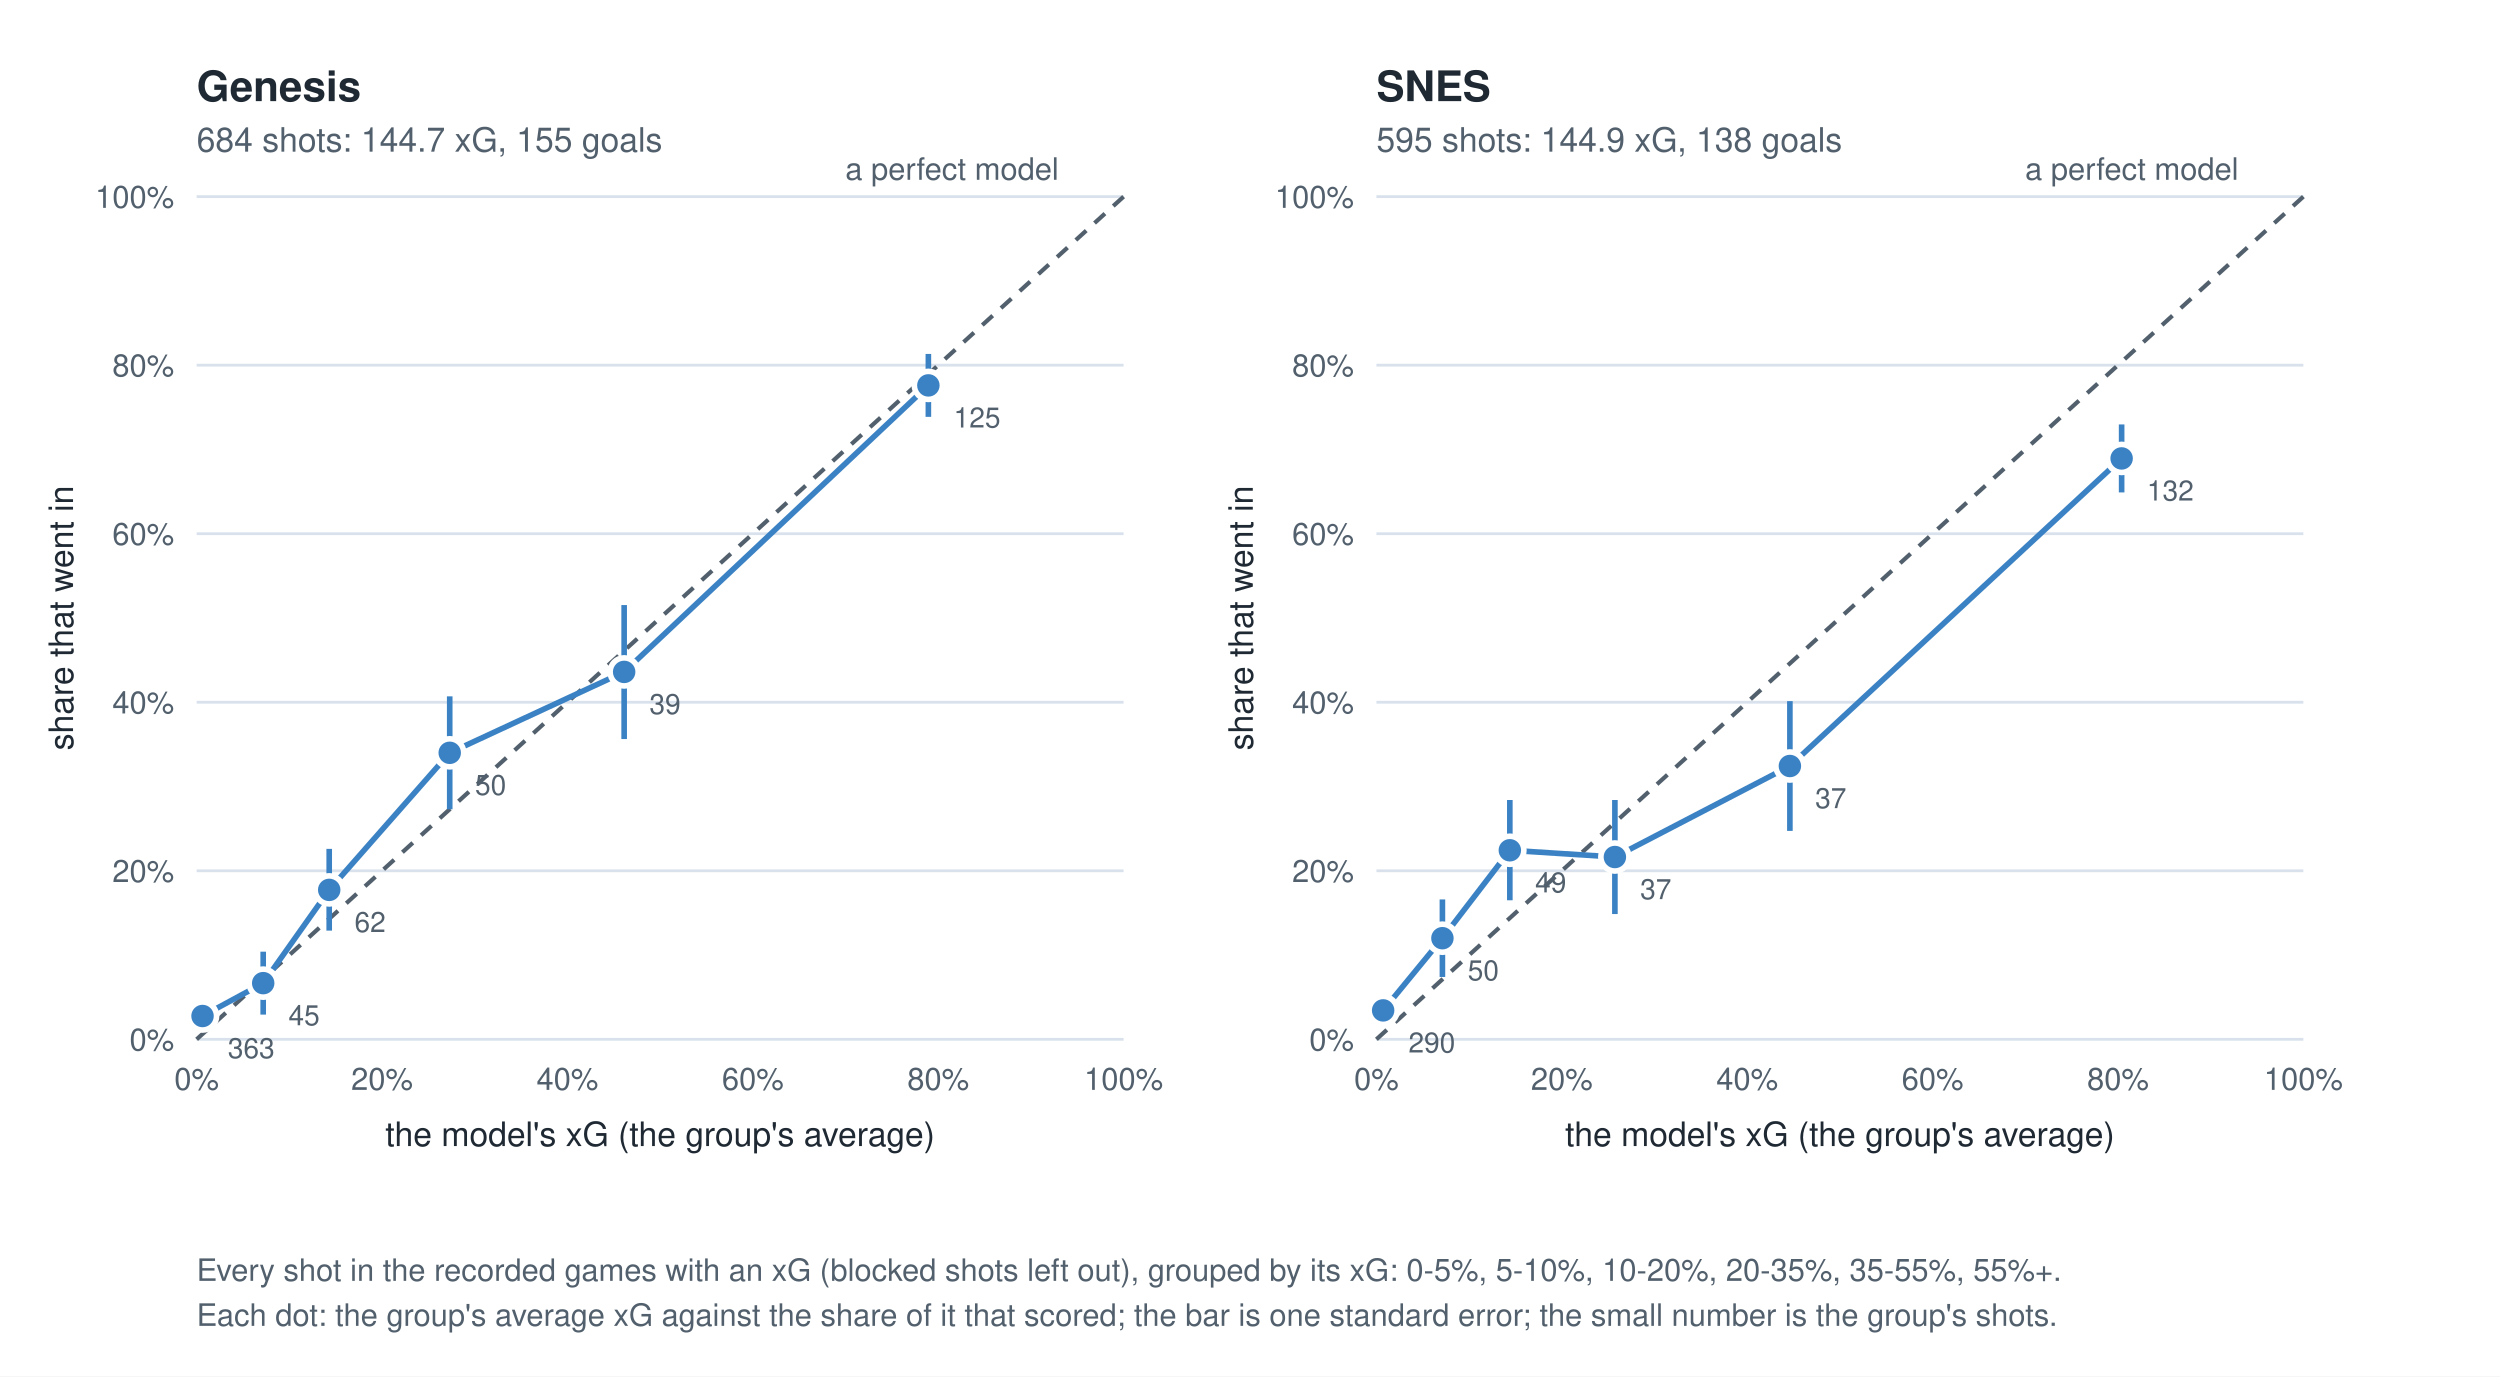
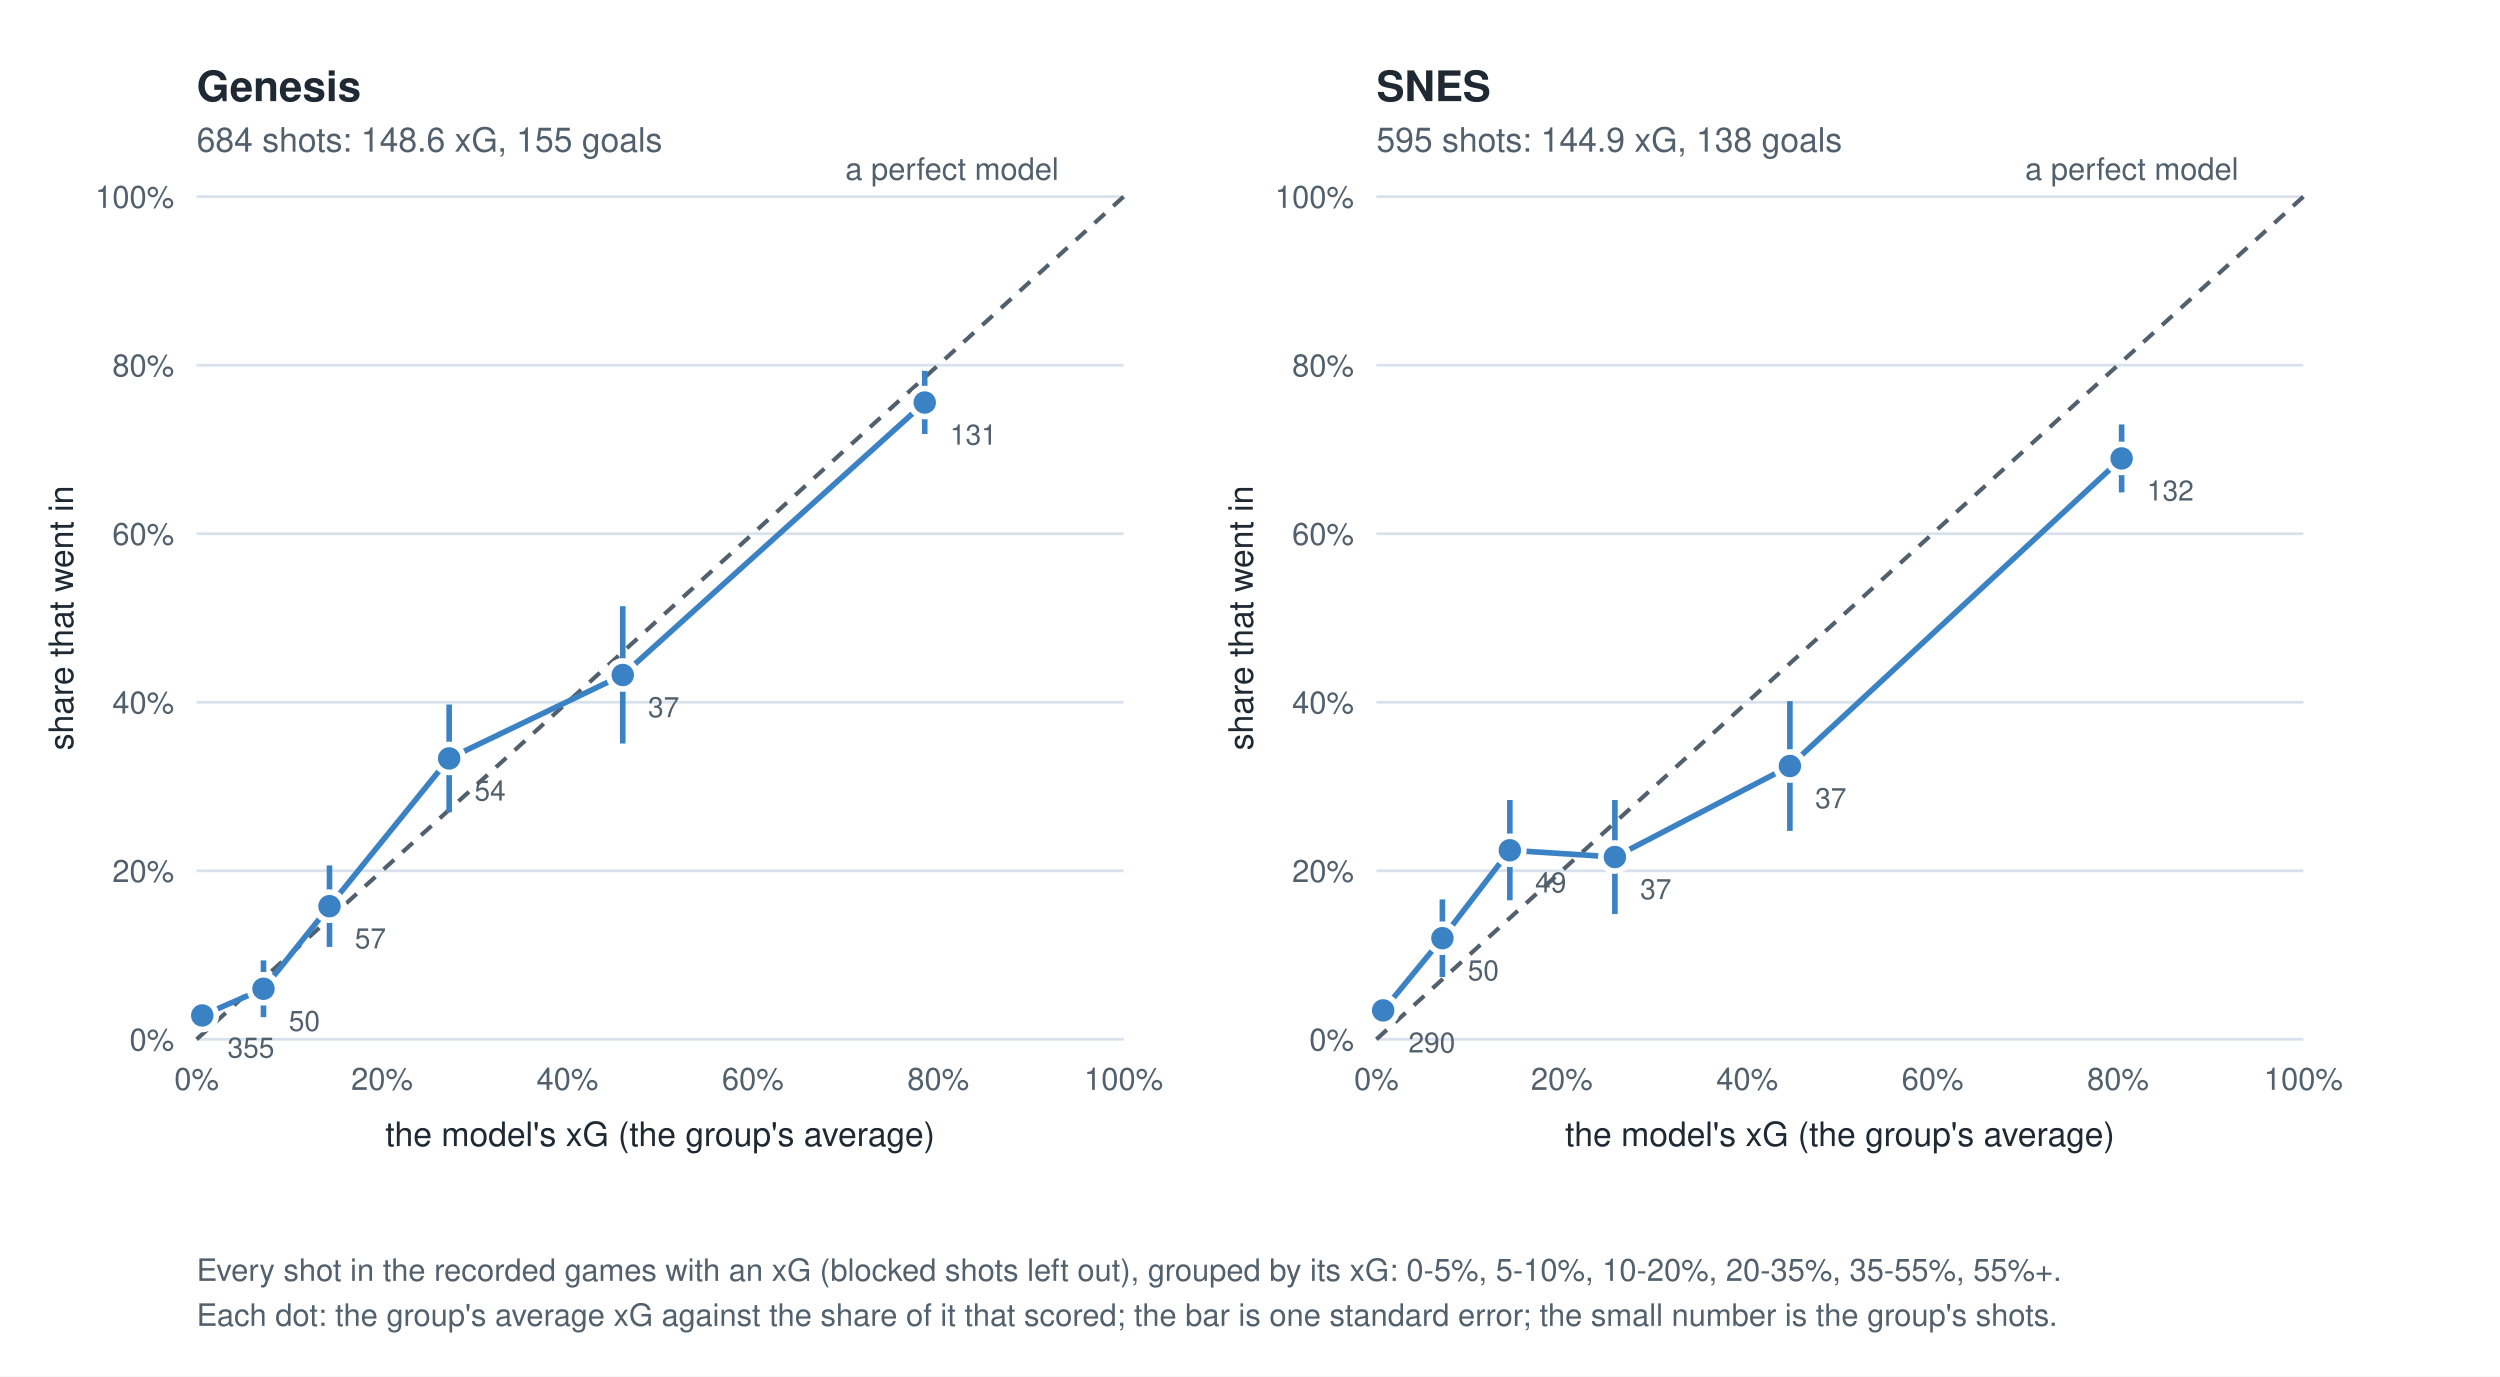
<svg xmlns="http://www.w3.org/2000/svg" width="890" height="490" viewBox="0 0 890 490" font-family="Segoe UI, Helvetica, Arial, sans-serif">
  <rect width="890" height="490" fill="#ffffff" />
  <text x="70.0" y="36.0" font-size="15" fill="#1f2933" text-anchor="start" font-weight="bold">Genesis</text>
-   <text x="70.0" y="54.0" font-size="12" fill="#52606d" text-anchor="start" font-weight="normal">684 shots: 144.7 xG, 155 goals</text>
+   <text x="70.0" y="54.0" font-size="12" fill="#52606d" text-anchor="start" font-weight="normal">684 shots: 148.6 xG, 155 goals</text>
  <line x1="70.0" y1="370.0" x2="400.0" y2="370.0" stroke="#d9e2ec" stroke-width="1" />
  <text x="62.0" y="374.0" font-size="11" fill="#52606d" text-anchor="end" font-weight="normal">0%</text>
  <text x="70.0" y="388.0" font-size="11" fill="#52606d" text-anchor="middle" font-weight="normal">0%</text>
  <line x1="70.0" y1="310.0" x2="400.0" y2="310.0" stroke="#d9e2ec" stroke-width="1" />
  <text x="62.0" y="314.0" font-size="11" fill="#52606d" text-anchor="end" font-weight="normal">20%</text>
  <text x="136.0" y="388.0" font-size="11" fill="#52606d" text-anchor="middle" font-weight="normal">20%</text>
  <line x1="70.0" y1="250.0" x2="400.0" y2="250.0" stroke="#d9e2ec" stroke-width="1" />
  <text x="62.0" y="254.0" font-size="11" fill="#52606d" text-anchor="end" font-weight="normal">40%</text>
  <text x="202.0" y="388.0" font-size="11" fill="#52606d" text-anchor="middle" font-weight="normal">40%</text>
  <line x1="70.0" y1="190.0" x2="400.0" y2="190.0" stroke="#d9e2ec" stroke-width="1" />
  <text x="62.0" y="194.0" font-size="11" fill="#52606d" text-anchor="end" font-weight="normal">60%</text>
  <text x="268.0" y="388.0" font-size="11" fill="#52606d" text-anchor="middle" font-weight="normal">60%</text>
  <line x1="70.0" y1="130.0" x2="400.0" y2="130.0" stroke="#d9e2ec" stroke-width="1" />
  <text x="62.0" y="134.0" font-size="11" fill="#52606d" text-anchor="end" font-weight="normal">80%</text>
  <text x="334.0" y="388.0" font-size="11" fill="#52606d" text-anchor="middle" font-weight="normal">80%</text>
  <line x1="70.0" y1="70.0" x2="400.0" y2="70.0" stroke="#d9e2ec" stroke-width="1" />
  <text x="62.0" y="74.0" font-size="11" fill="#52606d" text-anchor="end" font-weight="normal">100%</text>
  <text x="400.0" y="388.0" font-size="11" fill="#52606d" text-anchor="middle" font-weight="normal">100%</text>
  <line x1="70.0" y1="370.0" x2="400.0" y2="70.0" stroke="#52606d" stroke-width="1.5" stroke-dasharray="5,4" />
  <text x="376.9" y="64.0" font-size="11" fill="#52606d" text-anchor="end" font-weight="normal">a perfect model</text>
-   <line x1="72.1" y1="364.3" x2="72.1" y2="359.2" stroke="#3b82c4" stroke-width="2" />
-   <line x1="93.7" y1="361.2" x2="93.7" y2="338.8" stroke="#3b82c4" stroke-width="2" />
-   <line x1="117.2" y1="331.3" x2="117.2" y2="302.2" stroke="#3b82c4" stroke-width="2" />
-   <line x1="160.1" y1="288.1" x2="160.1" y2="247.9" stroke="#3b82c4" stroke-width="2" />
-   <line x1="222.2" y1="263.1" x2="222.2" y2="215.4" stroke="#3b82c4" stroke-width="2" />
-   <line x1="330.5" y1="148.4" x2="330.5" y2="126.0" stroke="#3b82c4" stroke-width="2" />
-   <polyline fill="none" stroke="#3b82c4" stroke-width="2" points="72.1,361.7 93.7,350.0 117.2,316.8 160.1,268.0 222.2,239.2 330.5,137.2" />
-   <circle cx="72.1" cy="361.7" r="5.0" fill="#3b82c4" fill-opacity="1" stroke="#ffffff" stroke-width="2" />
-   <text x="81.1" y="376.7" font-size="10" fill="#52606d" text-anchor="start" font-weight="normal">363</text>
-   <circle cx="93.7" cy="350.0" r="5.0" fill="#3b82c4" fill-opacity="1" stroke="#ffffff" stroke-width="2" />
-   <text x="102.7" y="365.0" font-size="10" fill="#52606d" text-anchor="start" font-weight="normal">45</text>
-   <circle cx="117.2" cy="316.8" r="5.0" fill="#3b82c4" fill-opacity="1" stroke="#ffffff" stroke-width="2" />
-   <text x="126.2" y="331.8" font-size="10" fill="#52606d" text-anchor="start" font-weight="normal">62</text>
-   <circle cx="160.1" cy="268.0" r="5.0" fill="#3b82c4" fill-opacity="1" stroke="#ffffff" stroke-width="2" />
-   <text x="169.1" y="283.0" font-size="10" fill="#52606d" text-anchor="start" font-weight="normal">50</text>
-   <circle cx="222.2" cy="239.2" r="5.0" fill="#3b82c4" fill-opacity="1" stroke="#ffffff" stroke-width="2" />
-   <text x="231.2" y="254.2" font-size="10" fill="#52606d" text-anchor="start" font-weight="normal">39</text>
-   <circle cx="330.5" cy="137.2" r="5.0" fill="#3b82c4" fill-opacity="1" stroke="#ffffff" stroke-width="2" />
-   <text x="339.5" y="152.2" font-size="10" fill="#52606d" text-anchor="start" font-weight="normal">125</text>
+   <line x1="72.0" y1="364.2" x2="72.0" y2="358.9" stroke="#3b82c4" stroke-width="2" />
+   <line x1="93.8" y1="362.1" x2="93.8" y2="341.9" stroke="#3b82c4" stroke-width="2" />
+   <line x1="117.3" y1="337.1" x2="117.3" y2="308.1" stroke="#3b82c4" stroke-width="2" />
+   <line x1="159.9" y1="289.2" x2="159.9" y2="250.8" stroke="#3b82c4" stroke-width="2" />
+   <line x1="221.7" y1="264.7" x2="221.7" y2="215.8" stroke="#3b82c4" stroke-width="2" />
+   <line x1="329.2" y1="154.5" x2="329.2" y2="132.0" stroke="#3b82c4" stroke-width="2" />
+   <polyline fill="none" stroke="#3b82c4" stroke-width="2" points="72.0,361.5 93.8,352.0 117.3,322.6 159.9,270.0 221.7,240.3 329.2,143.3" />
+   <circle cx="72.0" cy="361.5" r="5.0" fill="#3b82c4" fill-opacity="1" stroke="#ffffff" stroke-width="2" />
+   <text x="81.0" y="376.5" font-size="10" fill="#52606d" text-anchor="start" font-weight="normal">355</text>
+   <circle cx="93.8" cy="352.0" r="5.0" fill="#3b82c4" fill-opacity="1" stroke="#ffffff" stroke-width="2" />
+   <text x="102.8" y="367.0" font-size="10" fill="#52606d" text-anchor="start" font-weight="normal">50</text>
+   <circle cx="117.3" cy="322.6" r="5.0" fill="#3b82c4" fill-opacity="1" stroke="#ffffff" stroke-width="2" />
+   <text x="126.3" y="337.6" font-size="10" fill="#52606d" text-anchor="start" font-weight="normal">57</text>
+   <circle cx="159.9" cy="270.0" r="5.0" fill="#3b82c4" fill-opacity="1" stroke="#ffffff" stroke-width="2" />
+   <text x="168.9" y="285.0" font-size="10" fill="#52606d" text-anchor="start" font-weight="normal">54</text>
+   <circle cx="221.7" cy="240.3" r="5.0" fill="#3b82c4" fill-opacity="1" stroke="#ffffff" stroke-width="2" />
+   <text x="230.7" y="255.3" font-size="10" fill="#52606d" text-anchor="start" font-weight="normal">37</text>
+   <circle cx="329.2" cy="143.3" r="5.0" fill="#3b82c4" fill-opacity="1" stroke="#ffffff" stroke-width="2" />
+   <text x="338.2" y="158.3" font-size="10" fill="#52606d" text-anchor="start" font-weight="normal">131</text>
  <text x="235.0" y="408.0" font-size="12" fill="#1f2933" text-anchor="middle" font-weight="normal">the model's xG (the group's average)</text>
  <text x="26" y="220.0" font-size="12" fill="#1f2933" text-anchor="middle" transform="rotate(-90 26 220.0)">share that went in</text>
  <text x="490.0" y="36.0" font-size="15" fill="#1f2933" text-anchor="start" font-weight="bold">SNES</text>
  <text x="490.0" y="54.0" font-size="12" fill="#52606d" text-anchor="start" font-weight="normal">595 shots: 144.9 xG, 138 goals</text>
  <line x1="490.0" y1="370.0" x2="820.0" y2="370.0" stroke="#d9e2ec" stroke-width="1" />
  <text x="482.0" y="374.0" font-size="11" fill="#52606d" text-anchor="end" font-weight="normal">0%</text>
  <text x="490.0" y="388.0" font-size="11" fill="#52606d" text-anchor="middle" font-weight="normal">0%</text>
  <line x1="490.0" y1="310.0" x2="820.0" y2="310.0" stroke="#d9e2ec" stroke-width="1" />
  <text x="482.0" y="314.0" font-size="11" fill="#52606d" text-anchor="end" font-weight="normal">20%</text>
  <text x="556.0" y="388.0" font-size="11" fill="#52606d" text-anchor="middle" font-weight="normal">20%</text>
  <line x1="490.0" y1="250.0" x2="820.0" y2="250.0" stroke="#d9e2ec" stroke-width="1" />
  <text x="482.0" y="254.0" font-size="11" fill="#52606d" text-anchor="end" font-weight="normal">40%</text>
  <text x="622.0" y="388.0" font-size="11" fill="#52606d" text-anchor="middle" font-weight="normal">40%</text>
  <line x1="490.0" y1="190.0" x2="820.0" y2="190.0" stroke="#d9e2ec" stroke-width="1" />
  <text x="482.0" y="194.0" font-size="11" fill="#52606d" text-anchor="end" font-weight="normal">60%</text>
  <text x="688.0" y="388.0" font-size="11" fill="#52606d" text-anchor="middle" font-weight="normal">60%</text>
  <line x1="490.0" y1="130.0" x2="820.0" y2="130.0" stroke="#d9e2ec" stroke-width="1" />
  <text x="482.0" y="134.0" font-size="11" fill="#52606d" text-anchor="end" font-weight="normal">80%</text>
  <text x="754.0" y="388.0" font-size="11" fill="#52606d" text-anchor="middle" font-weight="normal">80%</text>
  <line x1="490.0" y1="70.0" x2="820.0" y2="70.0" stroke="#d9e2ec" stroke-width="1" />
  <text x="482.0" y="74.0" font-size="11" fill="#52606d" text-anchor="end" font-weight="normal">100%</text>
  <text x="820.0" y="388.0" font-size="11" fill="#52606d" text-anchor="middle" font-weight="normal">100%</text>
  <line x1="490.0" y1="370.0" x2="820.0" y2="70.0" stroke="#52606d" stroke-width="1.5" stroke-dasharray="5,4" />
  <text x="796.9" y="64.0" font-size="11" fill="#52606d" text-anchor="end" font-weight="normal">a perfect model</text>
  <line x1="492.4" y1="362.9" x2="492.4" y2="356.4" stroke="#3b82c4" stroke-width="2" />
  <line x1="513.5" y1="347.8" x2="513.5" y2="320.2" stroke="#3b82c4" stroke-width="2" />
  <line x1="537.5" y1="320.5" x2="537.5" y2="284.8" stroke="#3b82c4" stroke-width="2" />
  <line x1="574.9" y1="325.4" x2="574.9" y2="284.8" stroke="#3b82c4" stroke-width="2" />
  <line x1="637.2" y1="295.8" x2="637.2" y2="249.6" stroke="#3b82c4" stroke-width="2" />
  <line x1="755.3" y1="175.3" x2="755.3" y2="151.1" stroke="#3b82c4" stroke-width="2" />
  <polyline fill="none" stroke="#3b82c4" stroke-width="2" points="492.4,359.7 513.5,334.0 537.5,302.7 574.9,305.1 637.2,272.7 755.3,163.2" />
  <circle cx="492.4" cy="359.7" r="5.0" fill="#3b82c4" fill-opacity="1" stroke="#ffffff" stroke-width="2" />
  <text x="501.4" y="374.7" font-size="10" fill="#52606d" text-anchor="start" font-weight="normal">290</text>
  <circle cx="513.5" cy="334.0" r="5.0" fill="#3b82c4" fill-opacity="1" stroke="#ffffff" stroke-width="2" />
  <text x="522.5" y="349.0" font-size="10" fill="#52606d" text-anchor="start" font-weight="normal">50</text>
  <circle cx="537.5" cy="302.7" r="5.0" fill="#3b82c4" fill-opacity="1" stroke="#ffffff" stroke-width="2" />
  <text x="546.5" y="317.7" font-size="10" fill="#52606d" text-anchor="start" font-weight="normal">49</text>
  <circle cx="574.9" cy="305.1" r="5.0" fill="#3b82c4" fill-opacity="1" stroke="#ffffff" stroke-width="2" />
  <text x="583.9" y="320.1" font-size="10" fill="#52606d" text-anchor="start" font-weight="normal">37</text>
  <circle cx="637.2" cy="272.7" r="5.0" fill="#3b82c4" fill-opacity="1" stroke="#ffffff" stroke-width="2" />
  <text x="646.2" y="287.7" font-size="10" fill="#52606d" text-anchor="start" font-weight="normal">37</text>
  <circle cx="755.3" cy="163.2" r="5.0" fill="#3b82c4" fill-opacity="1" stroke="#ffffff" stroke-width="2" />
  <text x="764.3" y="178.2" font-size="10" fill="#52606d" text-anchor="start" font-weight="normal">132</text>
  <text x="655.0" y="408.0" font-size="12" fill="#1f2933" text-anchor="middle" font-weight="normal">the model's xG (the group's average)</text>
  <text x="446" y="220.0" font-size="12" fill="#1f2933" text-anchor="middle" transform="rotate(-90 446 220.0)">share that went in</text>
  <text x="70.0" y="456.0" font-size="11" fill="#52606d" text-anchor="start" font-weight="normal">Every shot in the recorded games with an xG (blocked shots left out), grouped by its xG: 0-5%, 5-10%, 10-20%, 20-35%, 35-55%, 55%+.</text>
  <text x="70.0" y="472.0" font-size="11" fill="#52606d" text-anchor="start" font-weight="normal">Each dot: the group's average xG against the share of it that scored; the bar is one standard error; the small number is the group's shots.</text>
</svg>
